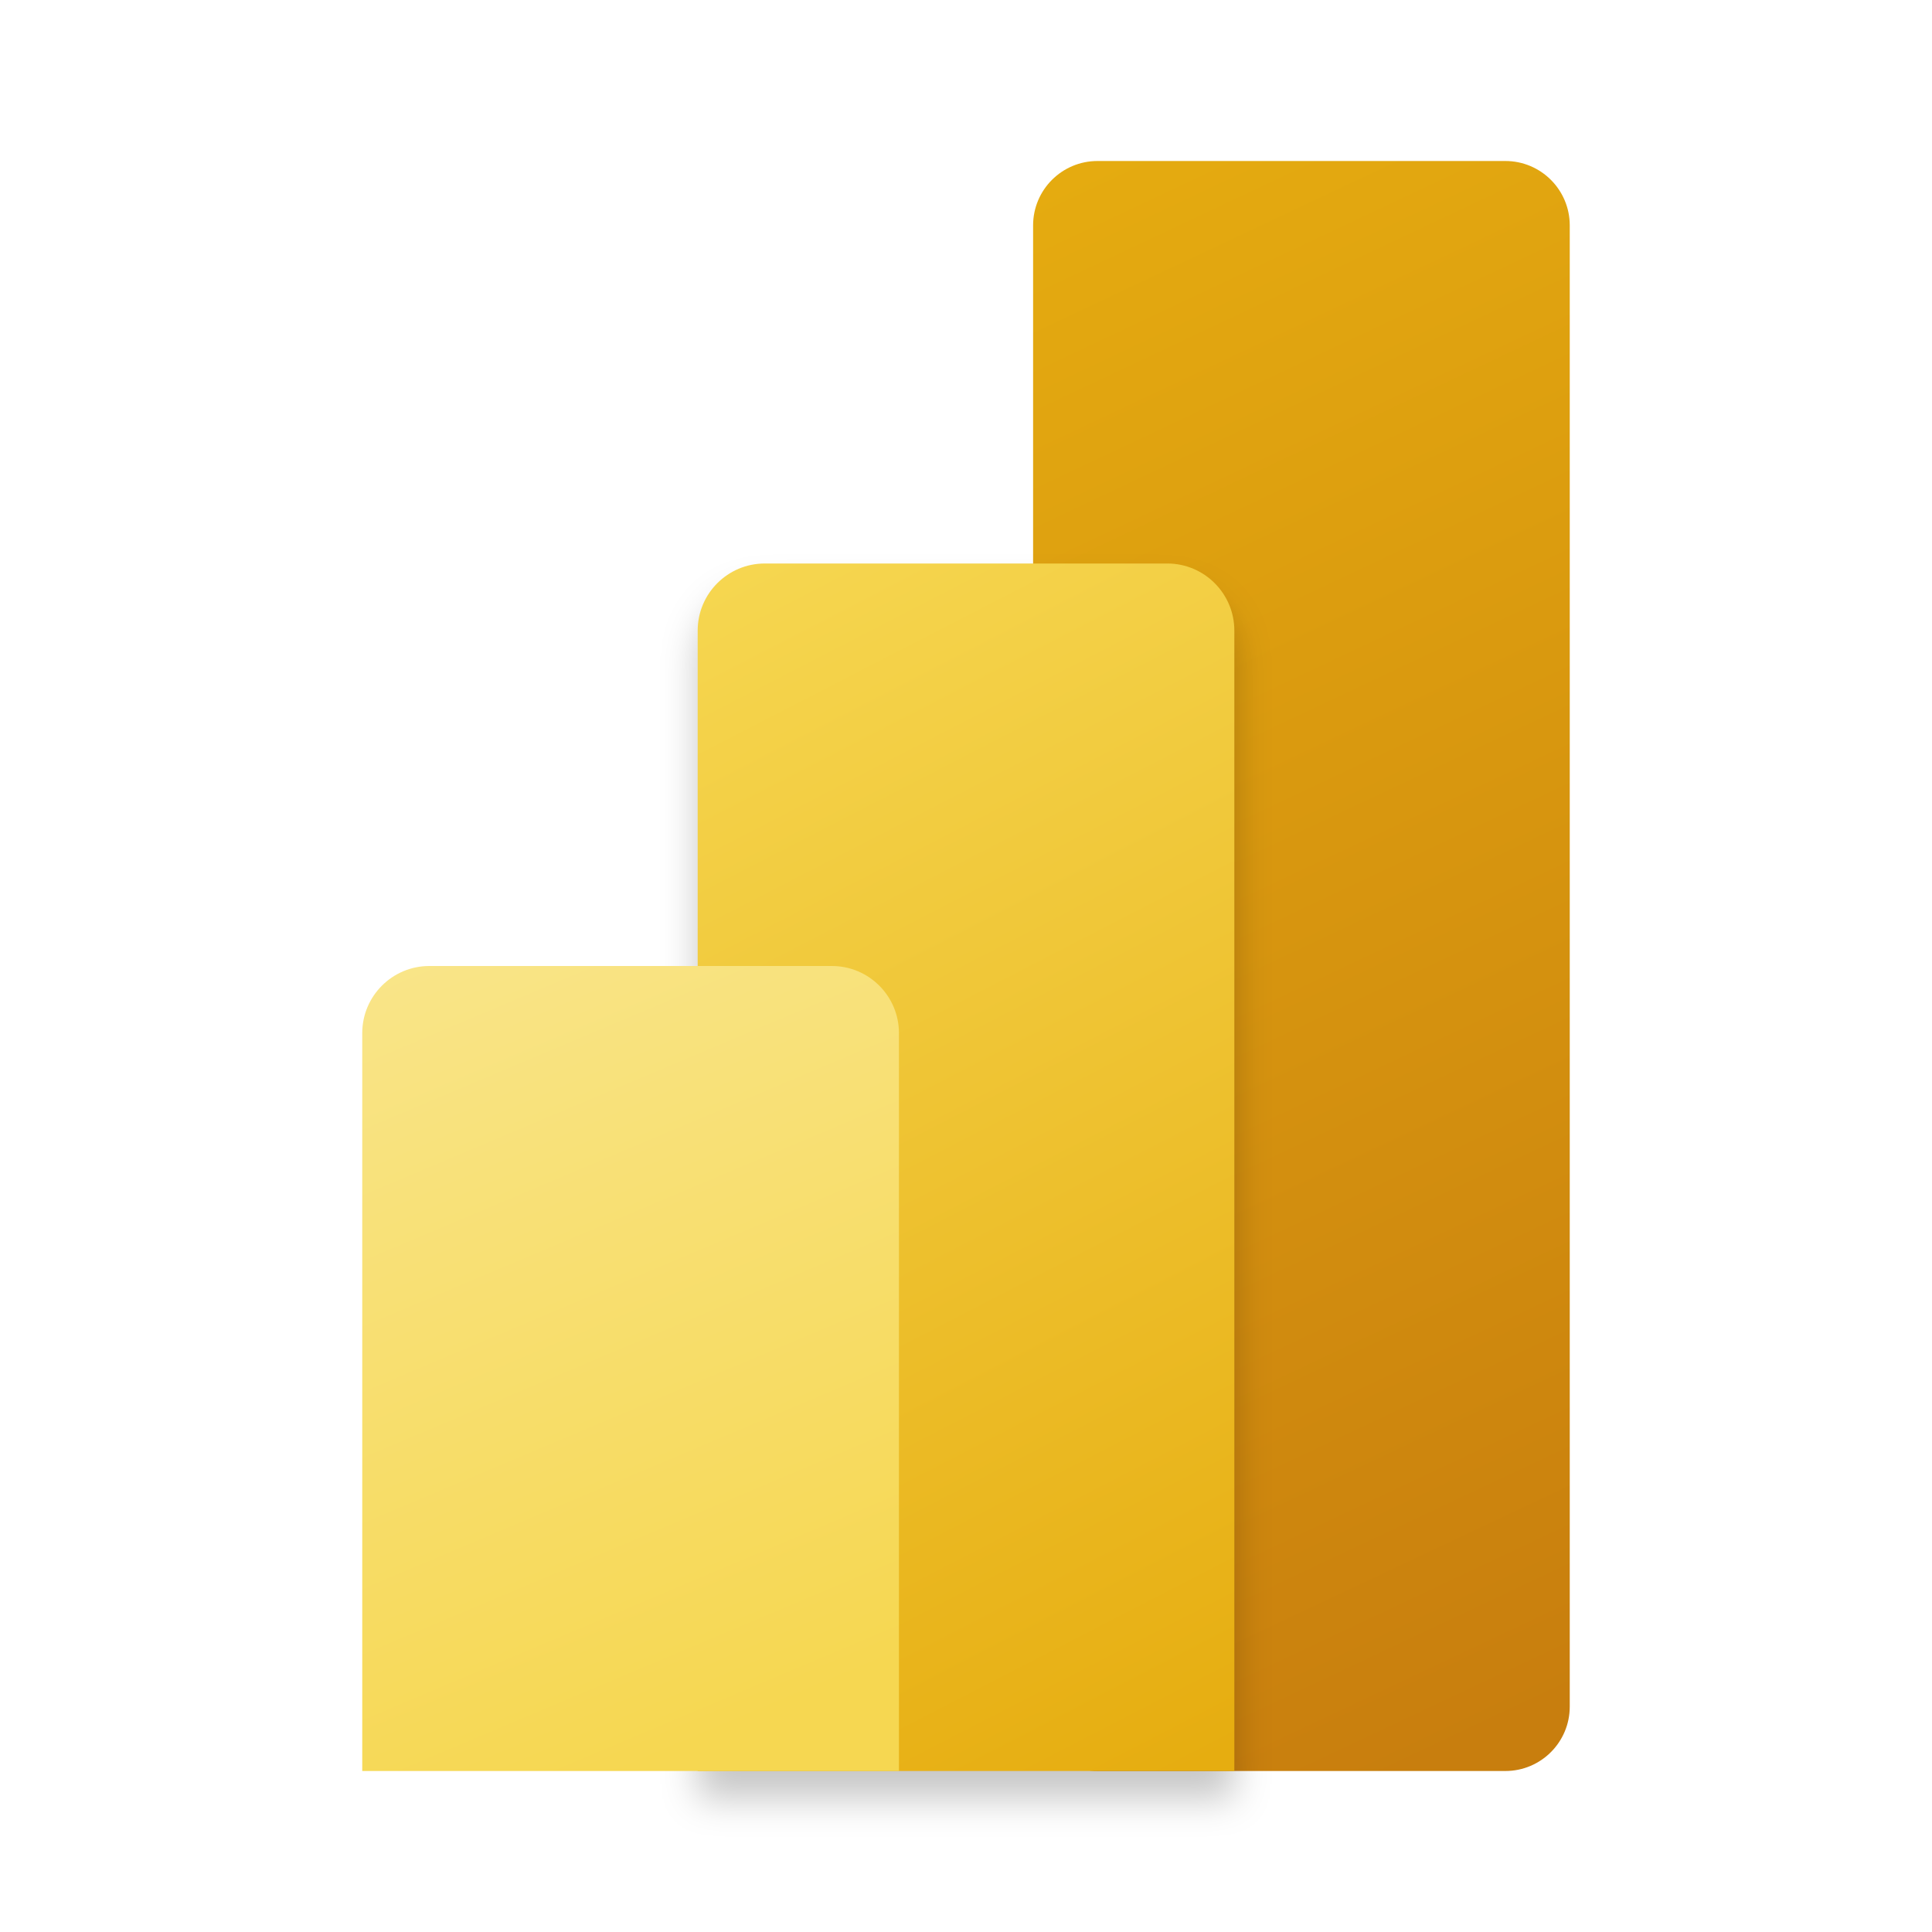
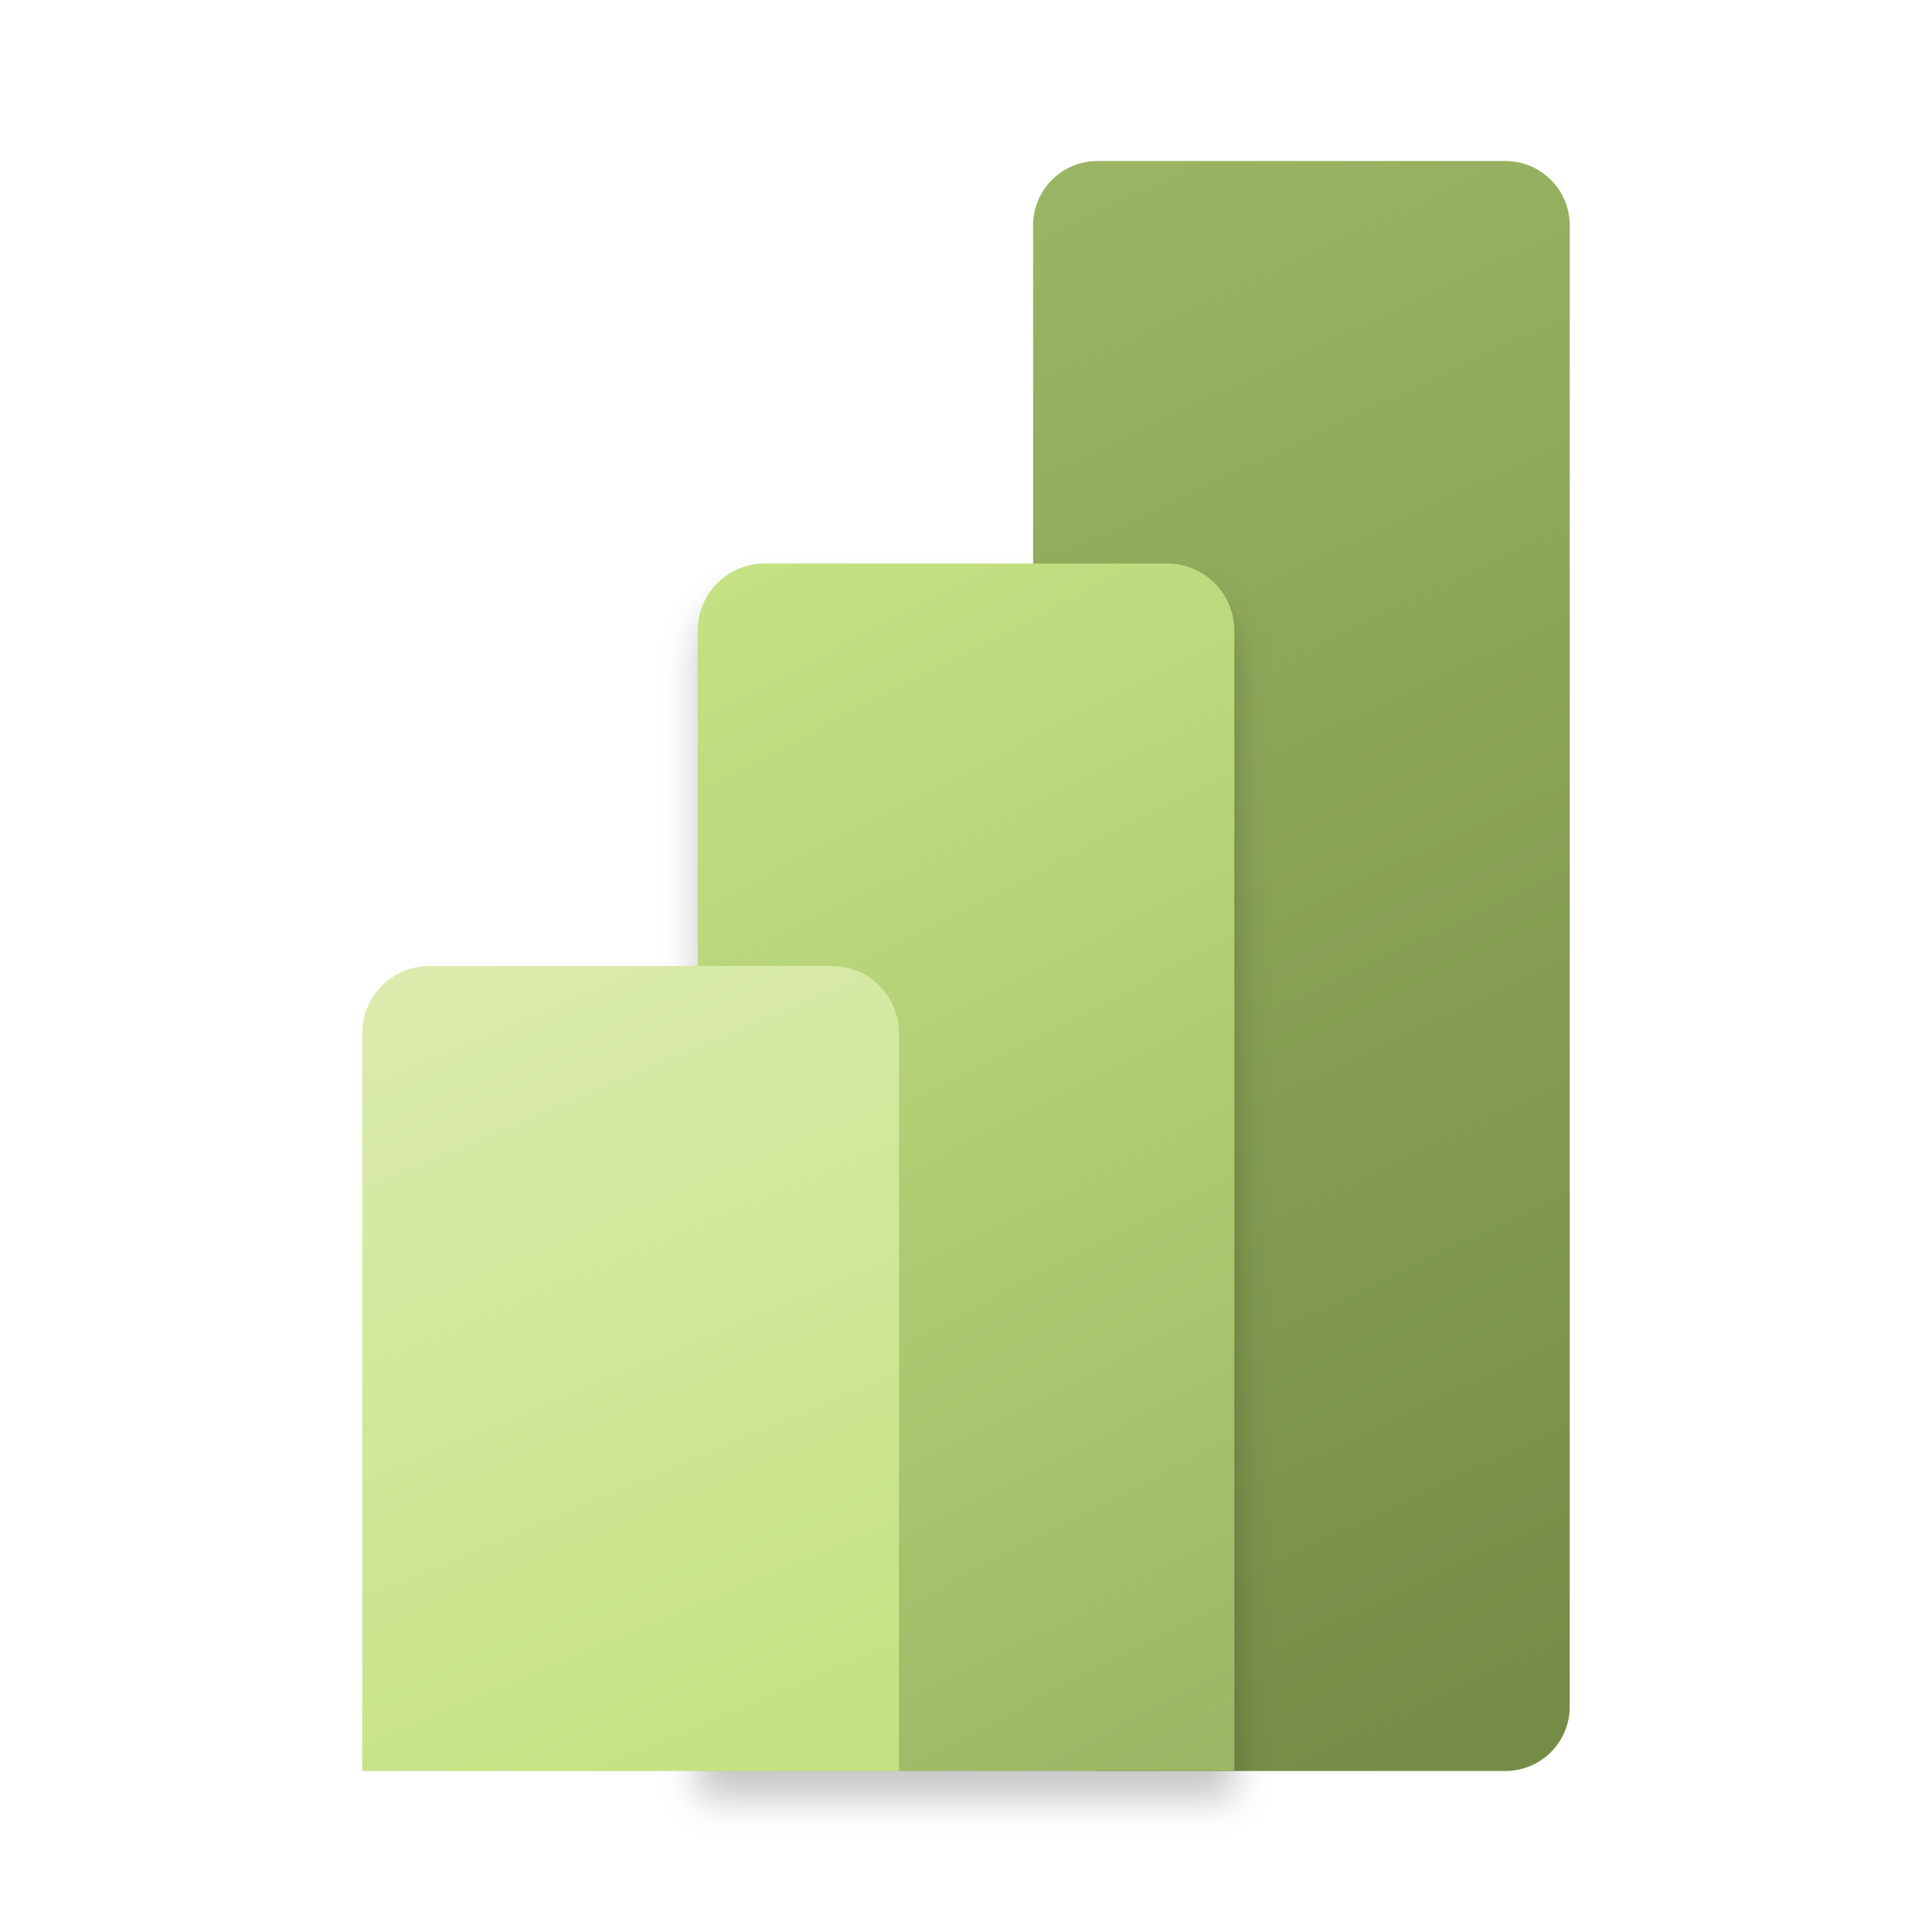
<svg xmlns="http://www.w3.org/2000/svg" viewBox="0 0 48 48" role="img" aria-labelledby="title">
  <defs>
    <linearGradient id="p0" x1="23.445" x2="41.027" y1="4" y2="41.268" gradientUnits="userSpaceOnUse">
-       <stop stop-color="#E6AD10" />
-       <stop offset="1" stop-color="#C87E0E" />
+       <stop stop-color="#9BB765" />
+       <stop offset="1" stop-color="#758C46" />
    </linearGradient>
    <linearGradient id="p1" x1="17.333" x2="32.119" y1="14" y2="42.677" gradientUnits="userSpaceOnUse">
-       <stop stop-color="#F6D751" />
-       <stop offset="1" stop-color="#E6AD10" />
+       <stop stop-color="#C5E384" />
+       <stop offset="1" stop-color="#9BB765" />
    </linearGradient>
    <linearGradient id="p2" x1="8.999" x2="17.17" y1="24" y2="43.365" gradientUnits="userSpaceOnUse">
-       <stop stop-color="#F9E589" />
-       <stop offset="1" stop-color="#F6D751" />
+       <stop stop-color="#DCEBAE" />
+       <stop offset="1" stop-color="#C5E384" />
    </linearGradient>
    <filter id="shadow" x="14" y="11.5" width="20" height="37" color-interpolation-filters="sRGB" filterUnits="userSpaceOnUse">
      <feGaussianBlur in="SourceAlpha" stdDeviation=".45" />
      <feOffset dy=".7" />
      <feComponentTransfer>
        <feFuncA type="linear" slope=".22" />
      </feComponentTransfer>
      <feMerge>
        <feMergeNode />
        <feMergeNode in="SourceGraphic" />
      </feMerge>
    </filter>
  </defs>
  <rect x="25.667" y="4" width="13.333" height="40" rx="1.6" fill="url(#p0)" />
  <path d="M17.334 15.667c0-.92.746-1.667 1.667-1.667H29c.92 0 1.667.747 1.667 1.667V44H17.334Z" fill="url(#p1)" filter="url(#shadow)" />
  <path d="M9 25.667C9 24.747 9.747 24 10.667 24h10c.92 0 1.667.747 1.667 1.667V44H9Z" fill="url(#p2)" />
</svg>
